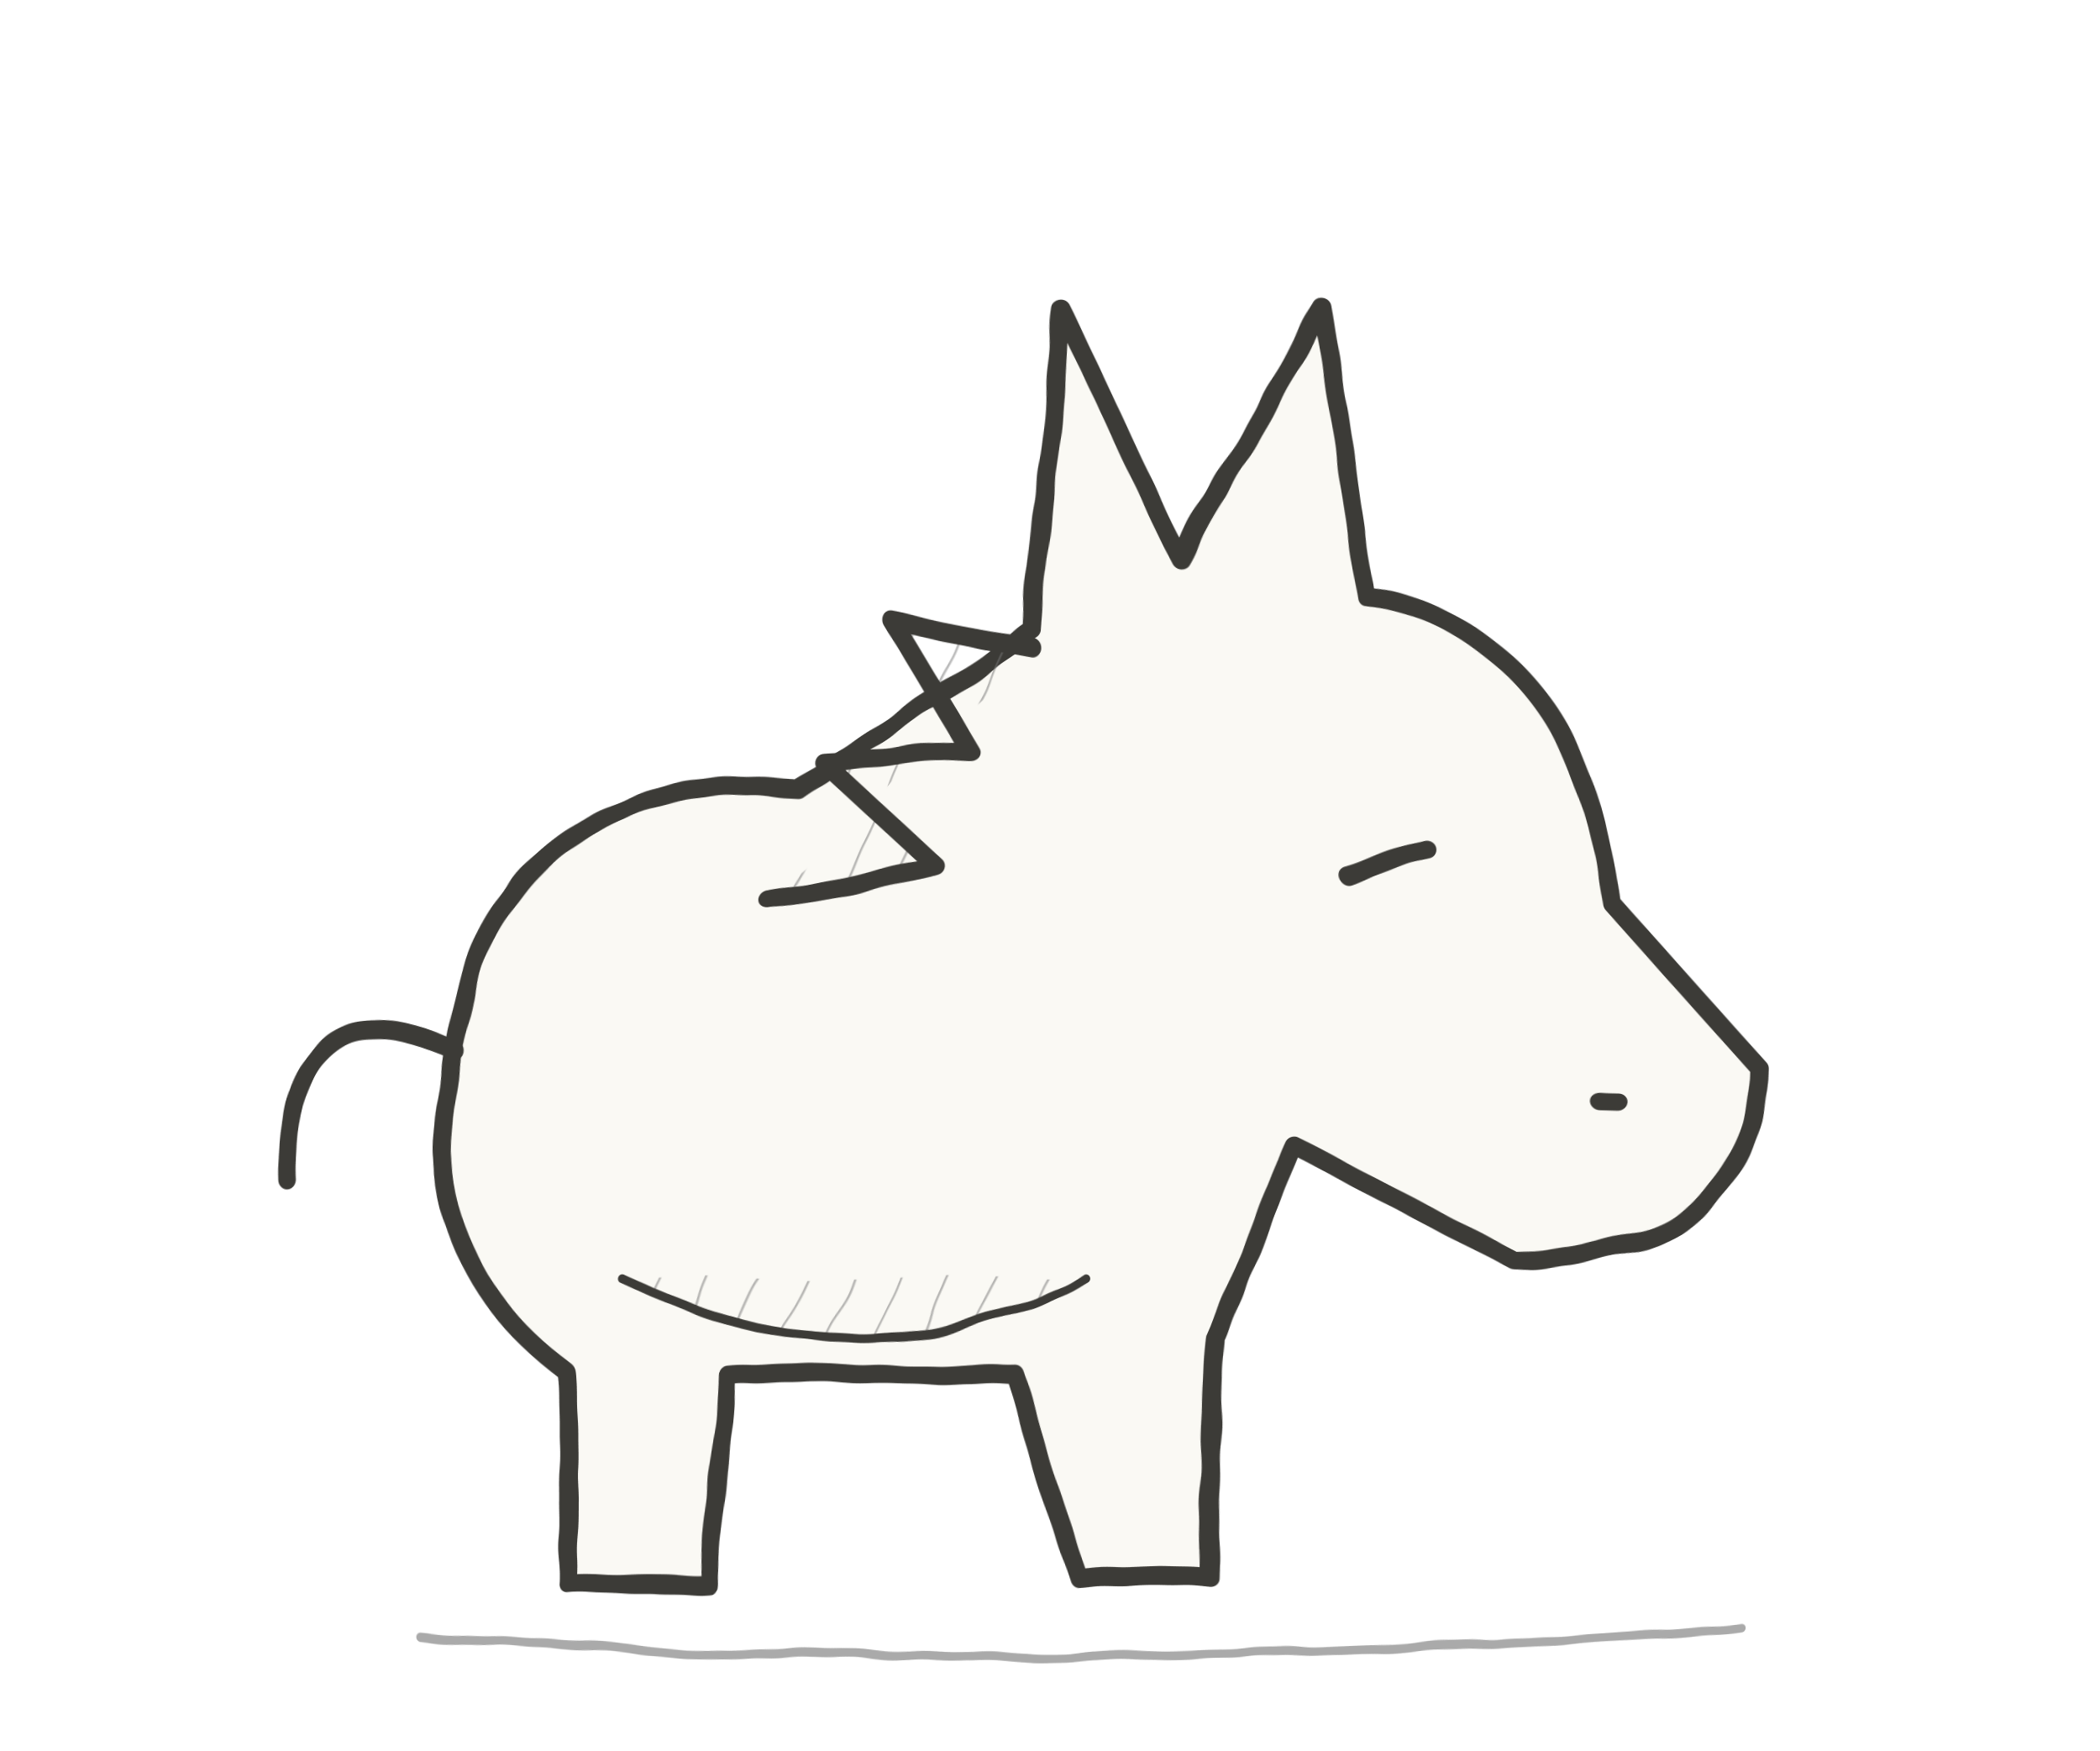
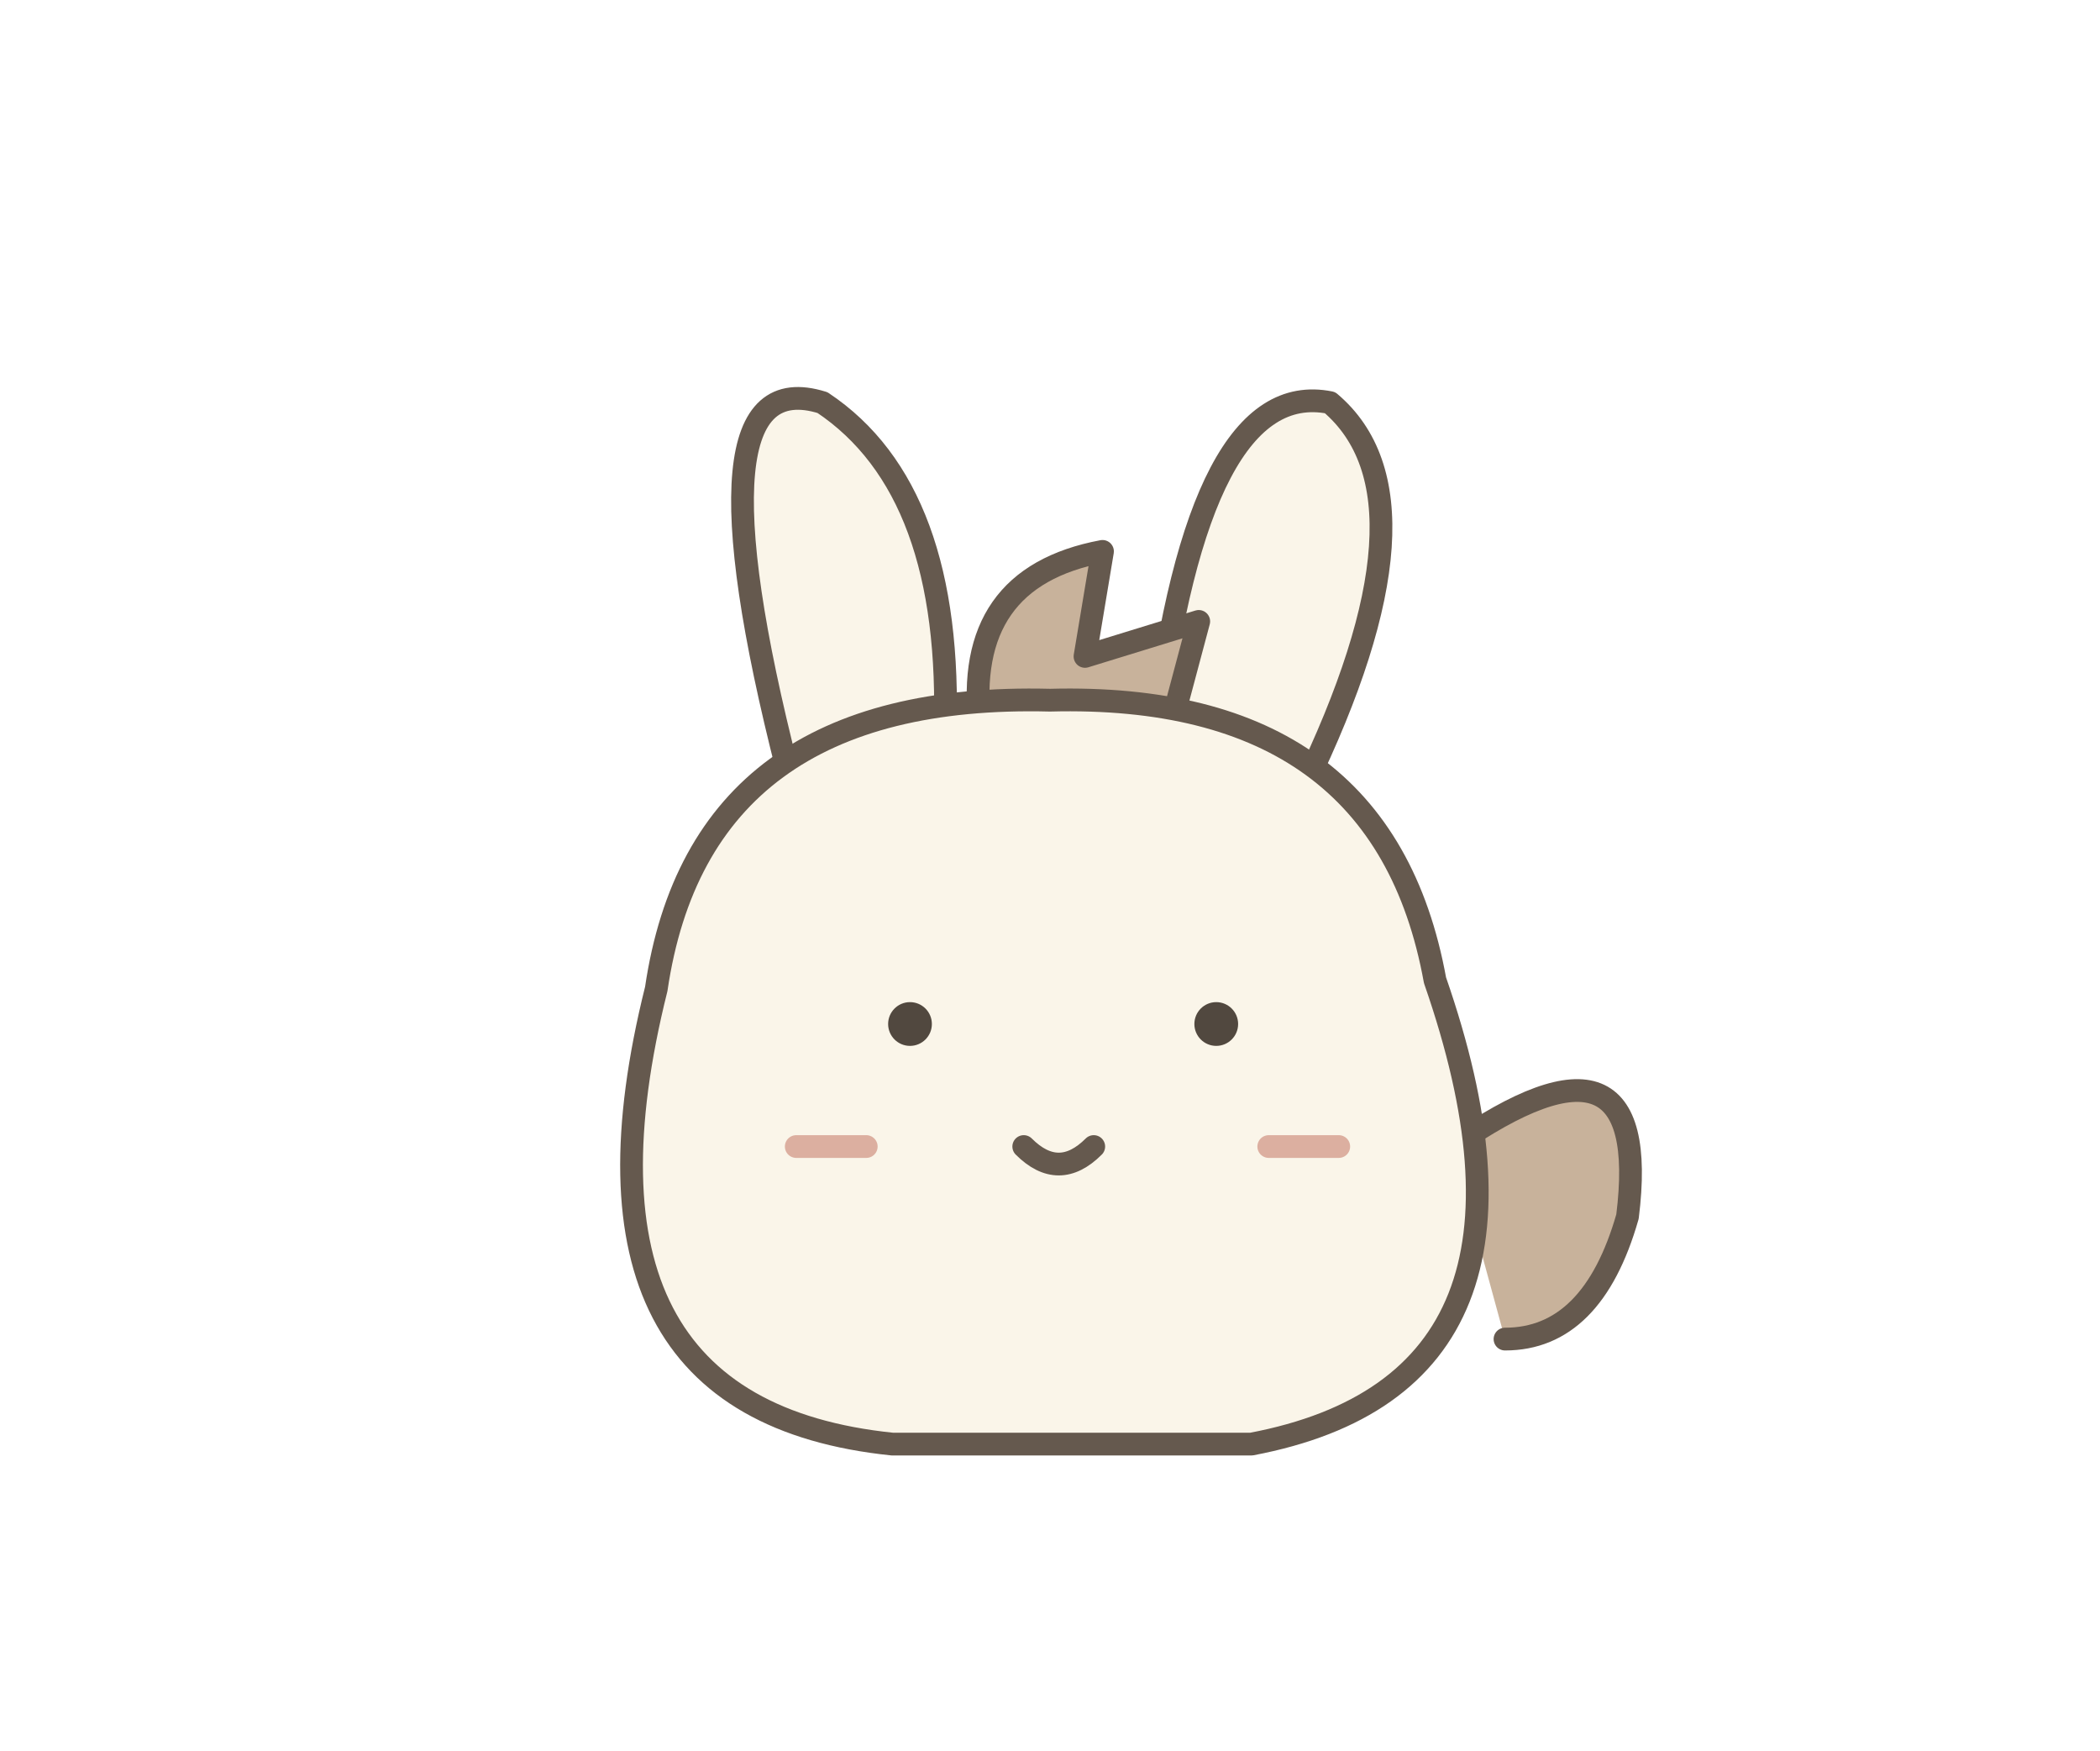
<svg xmlns="http://www.w3.org/2000/svg" viewBox="0 0 240 200">
-   <defs>
-     <filter id="pencil">
-       <feTurbulence type="fractalNoise" baseFrequency=".07" numOctaves="3" seed="4" />
-       <feDisplacementMap in="SourceGraphic" scale="1.5" />
-     </filter>
-     <pattern id="hatch" width="5" height="5" patternUnits="userSpaceOnUse" patternTransform="rotate(25)">
-       <path d="M0 0V5" stroke="#777" stroke-width=".5" opacity=".5" />
-     </pattern>
-   </defs>
-   <g stroke="#3c3b37" stroke-width="2.1" stroke-linecap="round" stroke-linejoin="round" fill="#faf9f4" filter="url(#pencil)">
-     <path d="M65 157Q46 143 52 119Q57 88 91 90L118 72L121 35L135 64L151 35L156 68Q181 73 184 103L201 122Q201 143 173 144L148 131L139 153L138 180H123L116 157H83L81 181H65Z" />
-     <path d="M118 74l-16-3 9 15-17 1 13 12-19 4" fill="url(#hatch)" />
-     <path d="M52 120Q32 111 33 135M154 100l9-3M183 126h2" fill="none" />
-     <path d="M71 146q28 14 53 0" fill="url(#hatch)" stroke-width="1" />
-     <path d="M48 187q74 5 151-1" fill="none" stroke="#aaa" stroke-width="1" />
+   <g fill="#faf5e9" stroke="#65594e" stroke-width="2.6" stroke-linecap="round" stroke-linejoin="round">
+     <path d="M90 88Q78 41 94 46Q109 56 108 84M132 84Q137 43 152 46Q165 57 149 90" />
+     <path d="M112 83q-2-17 14-20l-2 12 13-4-4 15" fill="#c8b29b" />
+     <path d="M166 131q23-16 20 8q-4 14-14 14" fill="#c8b29b" />
+     <path d="M75 113Q63 161 102 165H143Q180 158 164 112Q158 79 120 80Q80 79 75 113Z" />
+     <g fill="#51483f" stroke="none">
+       <circle cx="104" cy="117" r="2.5" />
+       <circle cx="139" cy="117" r="2.5" />
+     </g>
+     <path d="M117 131q4 4 8 0" fill="none" />
+     <path d="M91 131h8m46 0h8" stroke="#dcafa0" />
  </g>
</svg>
